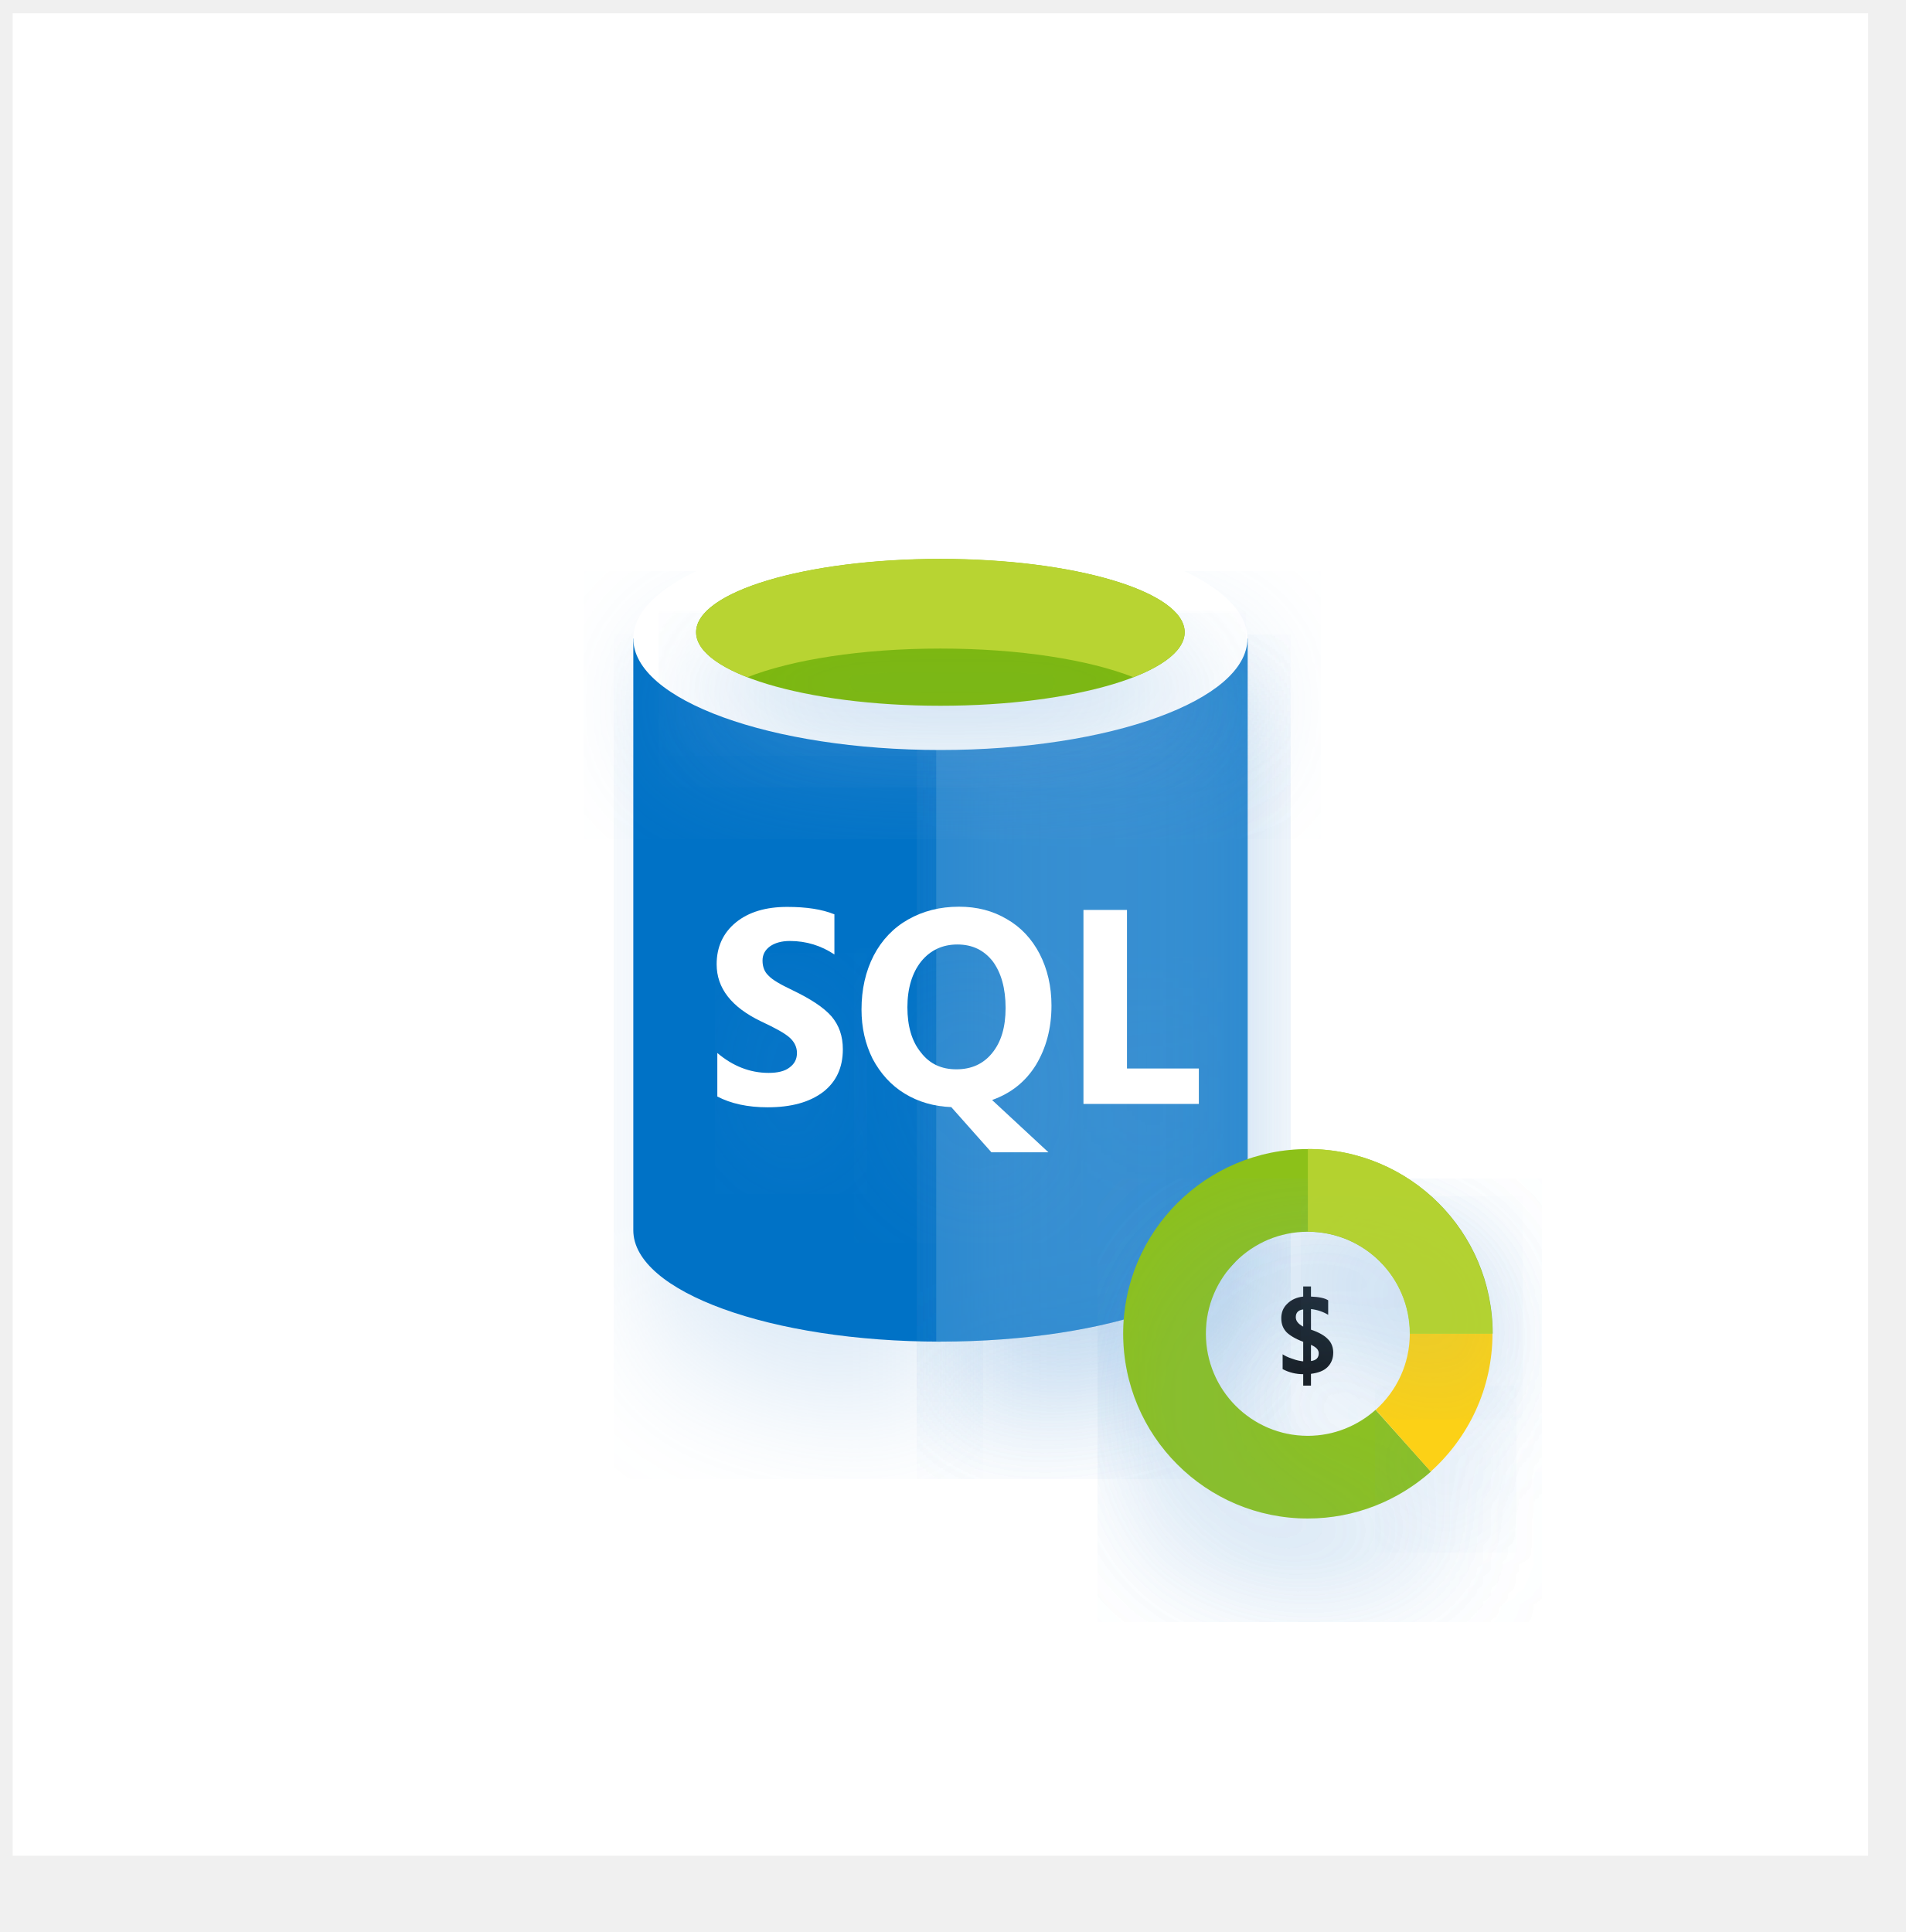
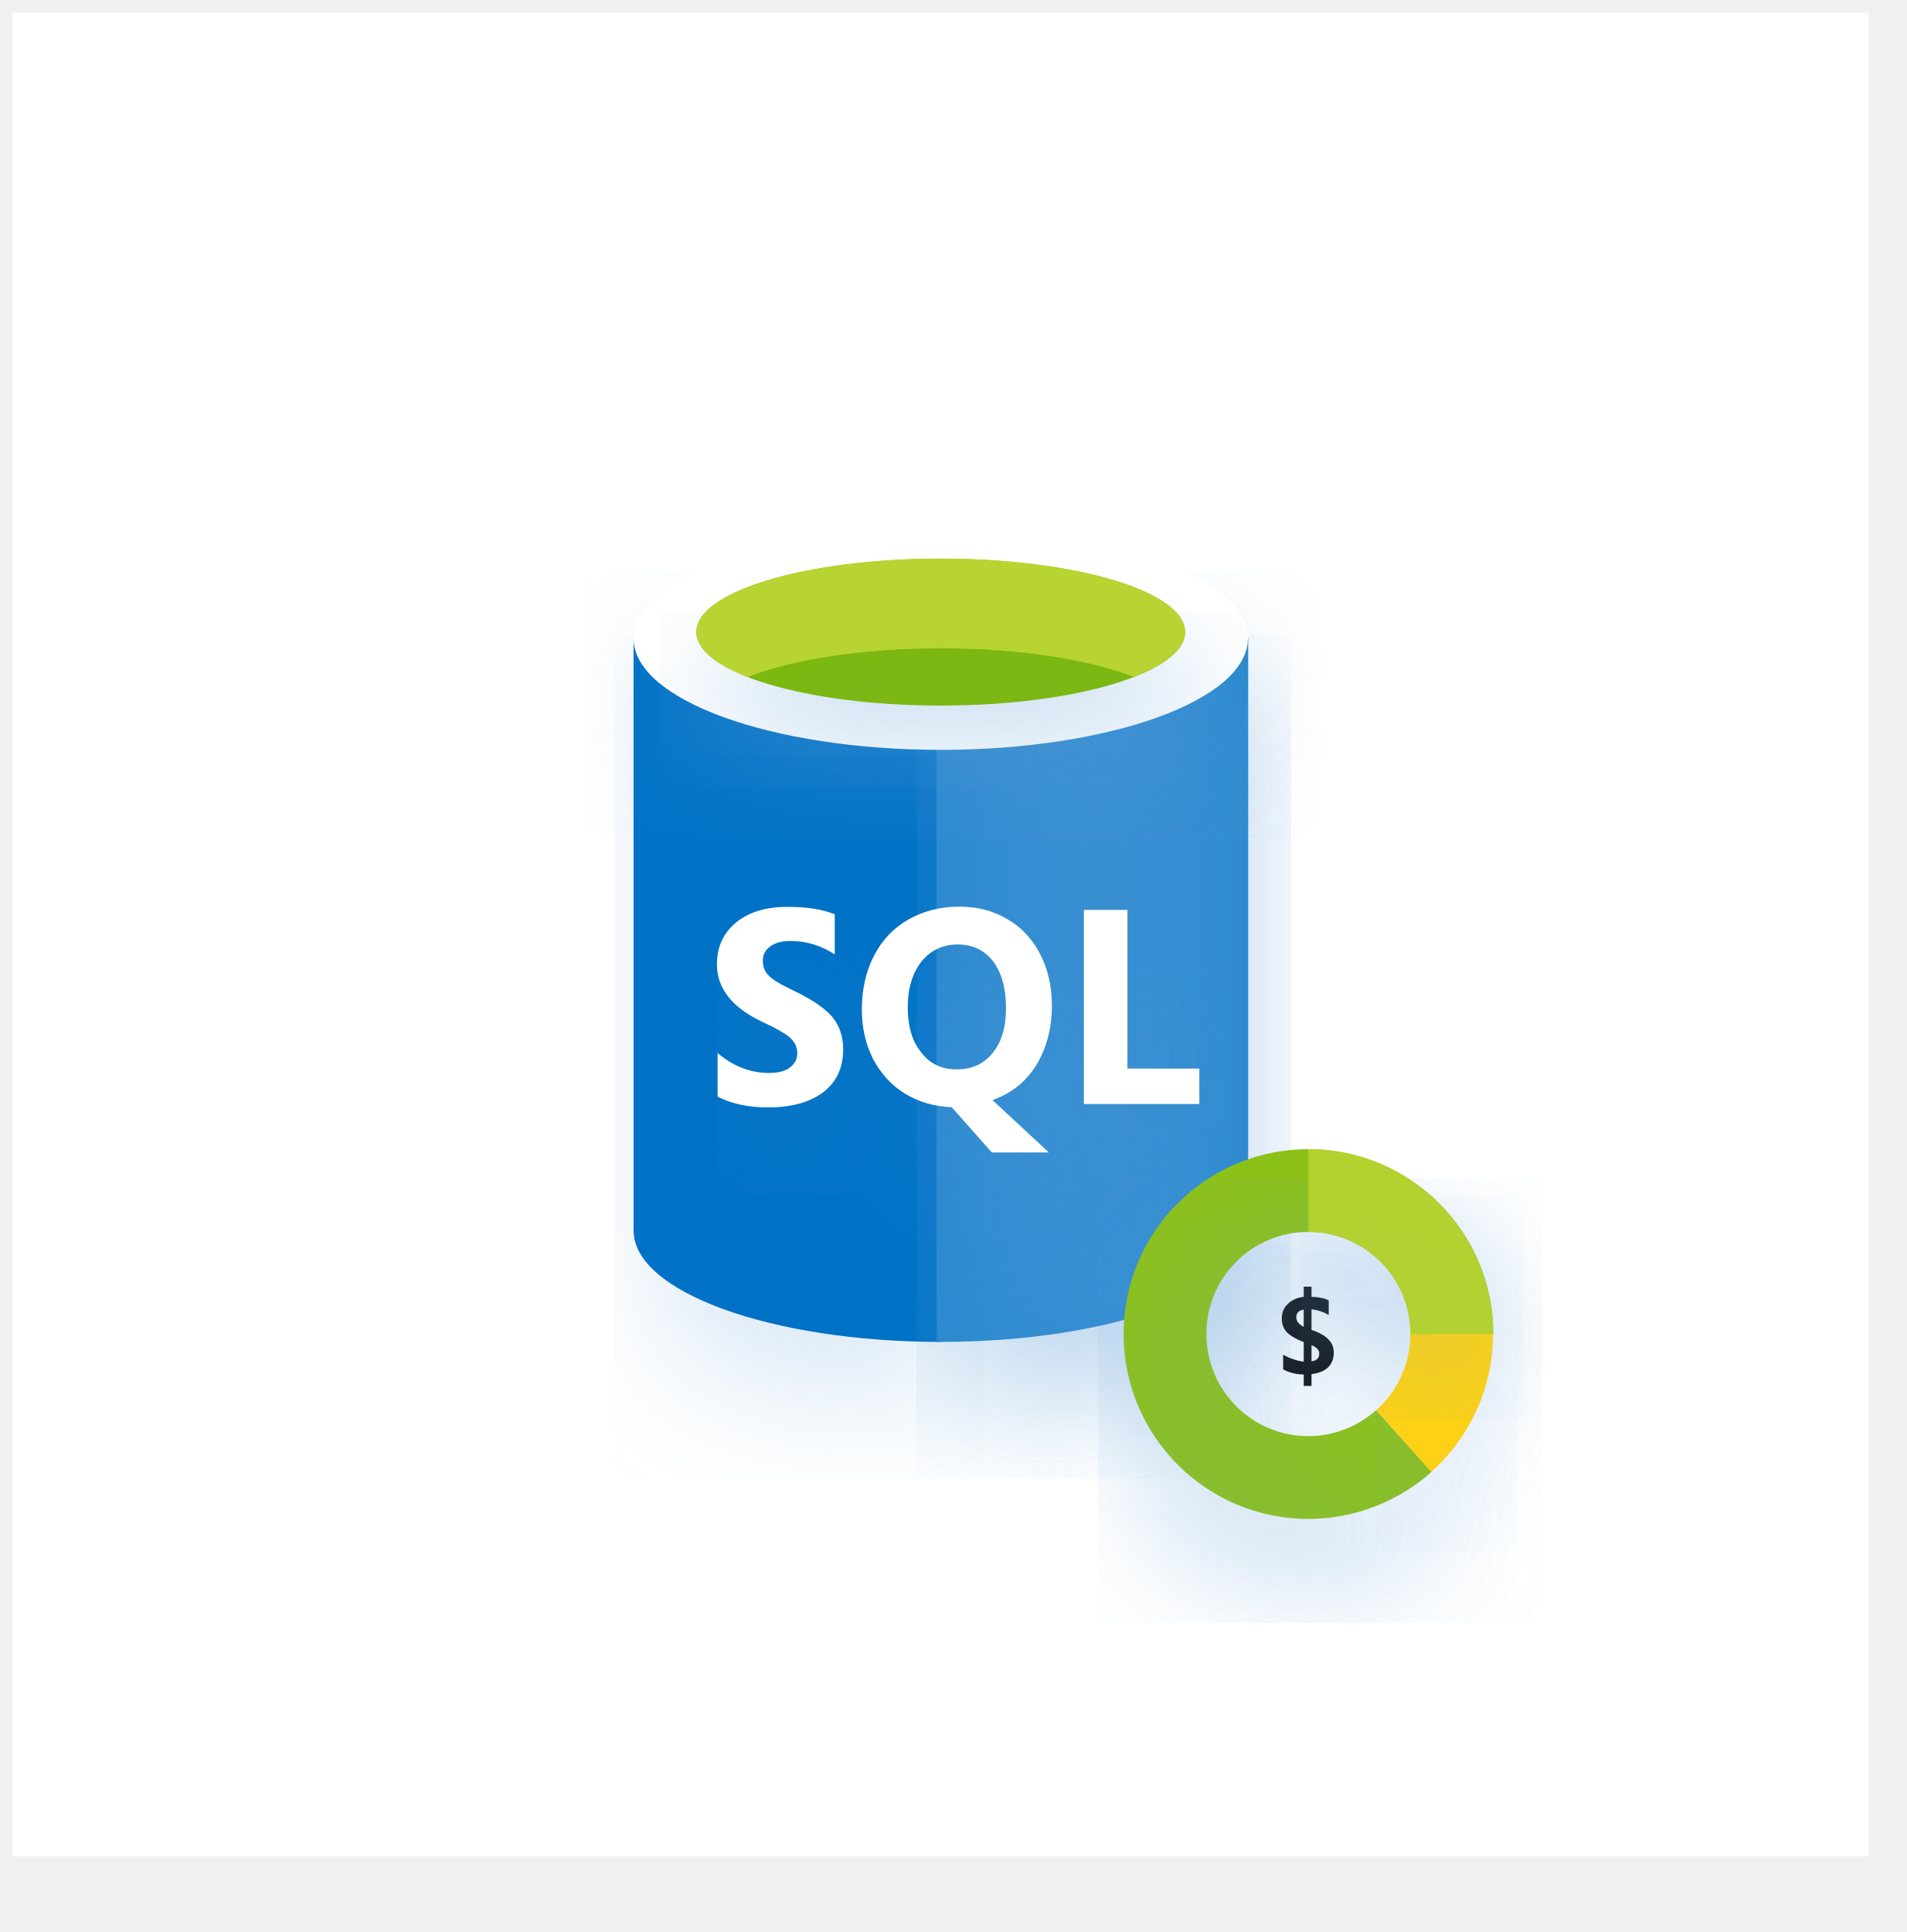
- <svg xmlns="http://www.w3.org/2000/svg" xmlns:ns1="http://schemas.microsoft.com/visio/2003/SVGExtensions/" width="0.784in" height="0.795in" viewBox="0 0 56.474 57.227" xml:space="preserve" color-interpolation-filters="sRGB" class="st13">
-   <ns1:documentProperties ns1:langID="1033" ns1:viewMarkup="false" />
-   <style type="text/css">
- 	
- 		.st1 {fill:#ffffff;stroke:none;stroke-linecap:round;stroke-linejoin:round;stroke-width:0.75}
- 		.st2 {visibility:visible}
- 		.st3 {fill:#5b9bd5;fill-opacity:0.22;filter:url(#filter_2);stroke:none}
- 		.st4 {fill:#0072c6;stroke:none;stroke-width:12.24}
- 		.st5 {fill:#ffffff;fill-opacity:0.15;stroke:none;stroke-width:12.24}
- 		.st6 {fill:#ffffff;stroke:none;stroke-width:12.24}
- 		.st7 {fill:#7fba00;stroke:none;stroke-width:12.24}
- 		.st8 {fill:#b8d432;stroke:none;stroke-width:12.24}
- 		.st9 {fill:#0f0f0f;stroke:none;stroke-width:12.24}
- 		.st10 {fill:#ffffff;fill-opacity:0.098;stroke:none;stroke-width:12.24}
- 		.st11 {fill:#fcd116;stroke:none;stroke-width:12.24}
- 		.st12 {fill:#b8d432;fill-opacity:0.9;stroke:none;stroke-width:12.24}
- 		.st13 {fill:none;fill-rule:evenodd;font-size:12px;overflow:visible;stroke-linecap:square;stroke-miterlimit:3}
- 	
- 	</style>
+ <svg xmlns="http://www.w3.org/2000/svg" width="75.299" height="76.303" class="st13" color-interpolation-filters="sRGB" viewBox="0 0 56.474 57.227" xml:space="preserve">
+   <style type="text/css">.st1{fill:#fff;stroke:none;stroke-linecap:round;stroke-linejoin:round;stroke-width:.75}.st2{visibility:visible}.st3,.st4{stroke:none}.st3{fill:#5b9bd5;fill-opacity:.22;filter:url(#filter_2)}.st4,.st5{stroke-width:12.24}.st4{fill:#0072c6}.st5{fill-opacity:.15;stroke:none}.st5,.st6{fill:#fff}.st6,.st7,.st8{stroke:none;stroke-width:12.24}.st7{fill:#7fba00}.st8{fill:#b8d432}.st9{fill:#0f0f0f}.st10,.st11,.st12,.st9{stroke:none;stroke-width:12.24}.st10{fill:#fff;fill-opacity:.098}.st11{fill:#fcd116}.st12{fill:#b8d432;fill-opacity:.9}.st13{fill:none;fill-rule:evenodd;font-size:12px;overflow:visible;stroke-linecap:square;stroke-miterlimit:3}</style>
  <defs id="Filters">
    <filter id="filter_2">
      <feGaussianBlur stdDeviation="2" />
    </filter>
  </defs>
-   <g ns1:mID="0" ns1:index="1" ns1:groupContext="foregroundPage">
-     <ns1:pageProperties ns1:drawingScale="0.0393701" ns1:pageScale="0.0393701" ns1:drawingUnits="24" ns1:shadowOffsetX="9" ns1:shadowOffsetY="-9" />
-     <g id="group572-1" transform="translate(0.375,-2.24192)" ns1:mID="572" ns1:groupContext="group">
-       <g id="shape571-2" ns1:mID="571" ns1:groupContext="shape">
-         <rect x="0" y="2.617" width="54.992" height="54.61" class="st1" />
+   <g>
+     <g id="group572-1" transform="translate(0.375,-2.24192)">
+       <g id="shape571-2">
+         <rect width="54.992" height="54.61" x="0" y="2.617" class="st1" />
      </g>
-       <g id="group555-4" transform="translate(18.3942,-15.2405)" ns1:mID="555" ns1:groupContext="group">
-         <g id="shape556-5" ns1:mID="556" ns1:groupContext="shape">
-           <g id="shadow556-6" ns1:groupContext="shadow" ns1:shadowOffsetX="0.3456" ns1:shadowOffsetY="-1.9728" ns1:shadowType="1" transform="matrix(1,0,0,1,0.3456,1.9728)" class="st2">
-             <path d="M0 36.39 L0 53.93 C0 55.75 4.08 57.23 9.1 57.23 L9.1 36.39 C9.1 36.39 0 36.39 0 36.39 Z" class="st3" />
+       <g id="group555-4" transform="translate(18.3942,-15.2405)">
+         <g id="shape556-5">
+           <g id="shadow556-6" class="st2">
+             <path d="M0 36.39 L0 53.93 C0 55.75 4.08 57.23 9.1 57.23 L9.1 36.39 C9.1 36.39 0 36.39 0 36.39 Z" class="st3" transform="matrix(1,0,0,1,0.3456,1.9728)" />
          </g>
          <path d="M0 36.39 L0 53.93 C0 55.75 4.08 57.23 9.1 57.23 L9.1 36.39 C9.1 36.39 0 36.39 0 36.39 Z" class="st4" />
        </g>
-         <g id="shape557-10" ns1:mID="557" ns1:groupContext="shape" transform="translate(8.97708,-0.000485615)">
-           <g id="shadow557-11" ns1:groupContext="shadow" ns1:shadowOffsetX="0.3456" ns1:shadowOffsetY="-1.9728" ns1:shadowType="1" transform="matrix(1,0,0,1,0.3456,1.9728)" class="st2">
-             <path d="M0 57.23 L0.12 57.23 C5.15 57.23 9.23 55.75 9.23 53.93 L9.23 36.39 L0 36.39 L0 57.23 Z" class="st3" />
+         <g id="shape557-10" transform="translate(8.97708,-0.000485615)">
+           <g id="shadow557-11" class="st2">
+             <path d="M0 57.23 L0.12 57.23 C5.15 57.23 9.23 55.75 9.23 53.93 L9.23 36.39 L0 36.39 L0 57.23 Z" class="st3" transform="matrix(1,0,0,1,0.3456,1.9728)" />
          </g>
          <path d="M0 57.23 L0.12 57.23 C5.15 57.23 9.23 55.75 9.23 53.93 L9.23 36.39 L0 36.39 L0 57.23 Z" class="st4" />
        </g>
-         <g id="shape558-15" ns1:mID="558" ns1:groupContext="shape" transform="translate(8.97708,-0.000485615)">
-           <g id="shadow558-16" ns1:groupContext="shadow" ns1:shadowOffsetX="0.3456" ns1:shadowOffsetY="-1.9728" ns1:shadowType="1" transform="matrix(1,0,0,1,0.3456,1.9728)" class="st2">
-             <path d="M0 57.23 L0.12 57.23 C5.15 57.23 9.23 55.75 9.23 53.93 L9.23 36.39 L0 36.39 L0 57.23 Z" class="st3" />
+         <g id="shape558-15" transform="translate(8.97708,-0.000485615)">
+           <g id="shadow558-16" class="st2">
+             <path d="M0 57.23 L0.12 57.23 C5.15 57.23 9.23 55.75 9.23 53.93 L9.23 36.39 L0 36.39 L0 57.23 Z" class="st3" transform="matrix(1,0,0,1,0.3456,1.9728)" />
          </g>
          <path d="M0 57.23 L0.12 57.23 C5.15 57.23 9.23 55.75 9.23 53.93 L9.23 36.39 L0 36.39 L0 57.23 Z" class="st5" />
        </g>
-         <g id="shape559-20" ns1:mID="559" ns1:groupContext="shape" transform="translate(0,-17.5365)">
-           <g id="shadow559-21" ns1:groupContext="shadow" ns1:shadowOffsetX="0.3456" ns1:shadowOffsetY="-1.9728" ns1:shadowType="1" transform="matrix(1,0,0,1,0.3456,1.9728)" class="st2">
-             <path d="M18.2 53.93 C18.2 55.75 14.13 57.23 9.1 57.23 C4.08 57.23 0 55.75 0 53.93 C0 52.11 4.08 50.63 9.1           50.63 C14.13 50.63 18.2 52.11 18.2 53.93 Z" class="st3" />
+         <g id="shape559-20" transform="translate(0,-17.5365)">
+           <g id="shadow559-21" class="st2">
+             <path d="M18.2 53.93 C18.2 55.75 14.13 57.23 9.1 57.23 C4.08 57.23 0 55.75 0 53.93 C0 52.11 4.08 50.63 9.1 50.63 C14.13 50.63 18.2 52.11 18.2 53.93 Z" class="st3" transform="matrix(1,0,0,1,0.3456,1.9728)" />
          </g>
-           <path d="M18.2 53.93 C18.2 55.75 14.13 57.23 9.1 57.23 C4.08 57.23 0 55.75 0 53.93 C0 52.11 4.08 50.63 9.1 50.63          C14.13 50.63 18.2 52.11 18.2 53.93 Z" class="st6" />
+           <path d="M18.2 53.93 C18.2 55.75 14.13 57.23 9.1 57.23 C4.08 57.23 0 55.75 0 53.93 C0 52.11 4.08 50.63 9.1 50.63 C14.13 50.63 18.2 52.11 18.2 53.93 Z" class="st6" />
        </g>
-         <g id="shape560-25" ns1:mID="560" ns1:groupContext="shape" transform="translate(1.86039,-18.8477)">
-           <g id="shadow560-26" ns1:groupContext="shadow" ns1:shadowOffsetX="0.3456" ns1:shadowOffsetY="-1.9728" ns1:shadowType="1" transform="matrix(1,0,0,1,0.3456,1.9728)" class="st2">
-             <path d="M14.48 55.05 C14.48 56.25 11.24 57.23 7.24 57.23 C3.24 57.23 0 56.25 0 55.05 C0 53.85 3.24 52.88           7.24 52.88 C11.24 52.88 14.48 53.85 14.48 55.05 Z" class="st3" />
+         <g id="shape560-25" transform="translate(1.86039,-18.8477)">
+           <g id="shadow560-26" class="st2">
+             <path d="M14.48 55.05 C14.48 56.25 11.24 57.23 7.24 57.23 C3.24 57.23 0 56.25 0 55.05 C0 53.85 3.24 52.88 7.24 52.88 C11.24 52.88 14.48 53.85 14.48 55.05 Z" class="st3" transform="matrix(1,0,0,1,0.3456,1.9728)" />
          </g>
-           <path d="M14.48 55.05 C14.48 56.25 11.24 57.23 7.24 57.23 C3.24 57.23 0 56.25 0 55.05 C0 53.85 3.24 52.88 7.24          52.88 C11.24 52.88 14.48 53.85 14.48 55.05 Z" class="st7" />
+           <path d="M14.48 55.05 C14.48 56.25 11.24 57.23 7.24 57.23 C3.24 57.23 0 56.25 0 55.05 C0 53.85 3.24 52.88 7.24 52.88 C11.24 52.88 14.48 53.85 14.48 55.05 Z" class="st7" />
        </g>
-         <g id="shape561-30" ns1:mID="561" ns1:groupContext="shape" transform="translate(1.86088,-19.6936)">
-           <g id="shadow561-31" ns1:groupContext="shadow" ns1:shadowOffsetX="0.3456" ns1:shadowOffsetY="-1.9728" ns1:shadowType="1" transform="matrix(1,0,0,1,0.3456,1.9728)" class="st2">
-             <path d="M12.96 57.23 C13.91 56.86 14.48 56.4 14.48 55.9 C14.48 54.7 11.24 53.72 7.24 53.72 C3.24 53.72 0           54.7 0 55.9 C0 56.4 0.57 56.86 1.52 57.23 C2.84 56.71 4.91 56.38 7.24 56.38 C9.57 56.38 11.64           56.71 12.96 57.23 Z" class="st3" />
+         <g id="shape561-30" transform="translate(1.86088,-19.6936)">
+           <g id="shadow561-31" class="st2">
+             <path d="M12.96 57.23 C13.91 56.86 14.48 56.4 14.48 55.9 C14.48 54.7 11.24 53.72 7.24 53.72 C3.24 53.72 0 54.7 0 55.9 C0 56.4 0.57 56.86 1.52 57.23 C2.84 56.71 4.91 56.38 7.24 56.38 C9.57 56.38 11.64 56.71 12.96 57.23 Z" class="st3" transform="matrix(1,0,0,1,0.3456,1.9728)" />
          </g>
-           <path d="M12.96 57.23 C13.91 56.86 14.48 56.4 14.48 55.9 C14.48 54.7 11.24 53.72 7.24 53.72 C3.24 53.72 0 54.7          0 55.9 C0 56.4 0.57 56.86 1.52 57.23 C2.84 56.71 4.91 56.38 7.24 56.38 C9.57 56.38 11.64 56.71 12.96          57.23 Z" class="st8" />
+           <path d="M12.96 57.23 C13.91 56.86 14.48 56.4 14.48 55.9 C14.48 54.7 11.24 53.72 7.24 53.72 C3.24 53.72 0 54.7 0 55.9 C0 56.4 0.57 56.86 1.52 57.23 C2.84 56.71 4.91 56.38 7.24 56.38 C9.57 56.38 11.64 56.71 12.96 57.23 Z" class="st8" />
        </g>
-         <g id="shape562-35" ns1:mID="562" ns1:groupContext="shape" transform="translate(2.46984,-6.94575)">
-           <g id="shadow562-36" ns1:groupContext="shadow" ns1:shadowOffsetX="0.3456" ns1:shadowOffsetY="-1.9728" ns1:shadowType="1" transform="matrix(1,0,0,1,0.3456,1.9728)" class="st2">
-             <path d="M3.74 55.51 C3.74 56.06 3.54 56.48 3.15 56.78 C2.75 57.08 2.21 57.23 1.51 57.23 C0.92 57.23 0.42           57.12 0.02 56.91 L0.02 55.62 C0.48 56.01 0.99 56.21 1.54 56.21 C1.81 56.21 2.02 56.16 2.16 56.05           C2.31 55.94 2.38 55.8 2.38 55.62 C2.38 55.45 2.31 55.3 2.17 55.17 C2.03 55.04 1.74 54.88 1.31           54.68 C0.44 54.26 0 53.7 0 52.99 C0 52.48 0.19 52.06 0.57 51.75 C0.95 51.44 1.46 51.29 2.09           51.29 C2.66 51.29 3.12 51.36 3.49 51.51 L3.49 52.7 C3.1 52.44 2.66 52.3 2.17 52.3 C1.92 52.3           1.72 52.36 1.58 52.46 C1.43 52.57 1.36 52.71 1.36 52.88 C1.36 53.07 1.42 53.22 1.54 53.33 C1.65           53.45 1.89 53.59 2.25 53.76 C2.79 54.02 3.17 54.27 3.4 54.53 C3.63 54.8 3.74 55.12 3.74 55.51           Z" class="st3" />
+         <g id="shape562-35" transform="translate(2.46984,-6.94575)">
+           <g id="shadow562-36" class="st2">
+             <path d="M3.74 55.51 C3.74 56.06 3.54 56.48 3.15 56.78 C2.75 57.08 2.21 57.23 1.51 57.23 C0.92 57.23 0.42 57.12 0.02 56.91 L0.02 55.62 C0.48 56.01 0.99 56.21 1.54 56.21 C1.81 56.21 2.02 56.16 2.16 56.05 C2.31 55.94 2.38 55.8 2.38 55.62 C2.38 55.45 2.31 55.3 2.17 55.17 C2.03 55.04 1.74 54.88 1.31 54.68 C0.44 54.26 0 53.7 0 52.99 C0 52.48 0.19 52.06 0.57 51.75 C0.95 51.44 1.46 51.29 2.09 51.29 C2.66 51.29 3.12 51.36 3.49 51.51 L3.49 52.7 C3.1 52.44 2.66 52.3 2.17 52.3 C1.92 52.3 1.72 52.36 1.58 52.46 C1.43 52.57 1.36 52.71 1.36 52.88 C1.36 53.07 1.42 53.22 1.54 53.33 C1.65 53.45 1.89 53.59 2.25 53.76 C2.79 54.02 3.17 54.27 3.4 54.53 C3.63 54.8 3.74 55.12 3.74 55.51 Z" class="st3" transform="matrix(1,0,0,1,0.3456,1.9728)" />
          </g>
-           <path d="M3.74 55.51 C3.74 56.06 3.54 56.48 3.15 56.78 C2.75 57.08 2.21 57.23 1.51 57.23 C0.92 57.23 0.42 57.12          0.02 56.91 L0.02 55.62 C0.48 56.01 0.99 56.21 1.54 56.21 C1.81 56.21 2.02 56.16 2.16 56.05 C2.31          55.94 2.38 55.8 2.38 55.62 C2.38 55.45 2.31 55.3 2.17 55.17 C2.03 55.04 1.74 54.88 1.31 54.68 C0.44          54.26 0 53.7 0 52.99 C0 52.48 0.19 52.06 0.57 51.75 C0.95 51.44 1.46 51.29 2.09 51.29 C2.66 51.29          3.12 51.36 3.49 51.51 L3.49 52.7 C3.1 52.44 2.66 52.3 2.17 52.3 C1.92 52.3 1.72 52.36 1.58 52.46          C1.43 52.57 1.36 52.71 1.36 52.88 C1.36 53.07 1.42 53.22 1.54 53.33 C1.65 53.45 1.89 53.59 2.25          53.76 C2.79 54.02 3.17 54.27 3.4 54.53 C3.63 54.8 3.74 55.12 3.74 55.51 Z" class="st6" />
+           <path d="M3.74 55.51 C3.74 56.06 3.54 56.48 3.15 56.78 C2.75 57.08 2.21 57.23 1.51 57.23 C0.92 57.23 0.42 57.12 0.02 56.91 L0.02 55.62 C0.48 56.01 0.99 56.21 1.54 56.21 C1.81 56.21 2.02 56.16 2.16 56.05 C2.31 55.94 2.38 55.8 2.38 55.62 C2.38 55.45 2.31 55.3 2.17 55.17 C2.03 55.04 1.74 54.88 1.31 54.68 C0.44 54.26 0 53.7 0 52.99 C0 52.48 0.19 52.06 0.57 51.75 C0.95 51.44 1.46 51.29 2.09 51.29 C2.66 51.29 3.12 51.36 3.49 51.51 L3.49 52.7 C3.1 52.44 2.66 52.3 2.17 52.3 C1.92 52.3 1.72 52.36 1.58 52.46 C1.43 52.57 1.36 52.71 1.36 52.88 C1.36 53.07 1.42 53.22 1.54 53.33 C1.65 53.45 1.89 53.59 2.25 53.76 C2.79 54.02 3.17 54.27 3.4 54.53 C3.63 54.8 3.74 55.12 3.74 55.51 Z" class="st6" />
        </g>
-         <g id="shape563-40" ns1:mID="563" ns1:groupContext="shape" transform="translate(6.76316,-5.61177)">
-           <g id="shadow563-41" ns1:groupContext="shadow" ns1:shadowOffsetX="0.3456" ns1:shadowOffsetY="-1.9728" ns1:shadowType="1" transform="matrix(1,0,0,1,0.3456,1.9728)" class="st2">
-             <path d="M5.63 52.88 C5.63 53.56 5.47 54.14 5.17 54.64 C4.86 55.14 4.43 55.48 3.87 55.68 L5.54 57.23 L3.85           57.23 L2.66 55.89 C2.15 55.87 1.69 55.74 1.28 55.49 C0.87 55.24 0.56 54.89 0.33 54.46 C0.11           54.02 0 53.53 0 53 C0 52.4 0.12 51.87 0.36 51.4 C0.6 50.94 0.94 50.58 1.38 50.33 C1.82 50.08           2.32 49.95 2.89 49.95 C3.42 49.95 3.89 50.07 4.31 50.32 C4.73 50.56 5.05 50.91 5.28 51.35 C5.51           51.8 5.63 52.31 5.63 52.88 ZM4.27 52.95 C4.27 52.37 4.14 51.91 3.89 51.57 C3.63 51.24 3.29 51.07           2.84 51.07 C2.4 51.07 2.04 51.24 1.77 51.57 C1.5 51.91 1.36 52.37 1.36 52.93 C1.36 53.49 1.49           53.94 1.76 54.27 C2.02 54.61 2.37 54.77 2.81 54.77 C3.26 54.77 3.61 54.61 3.87 54.29 C4.14 53.96           4.27 53.52 4.27 52.95 Z" class="st3" />
+         <g id="shape563-40" transform="translate(6.76316,-5.61177)">
+           <g id="shadow563-41" class="st2">
+             <path d="M5.63 52.88 C5.63 53.56 5.47 54.14 5.17 54.64 C4.86 55.14 4.43 55.48 3.87 55.68 L5.54 57.23 L3.85 57.23 L2.66 55.89 C2.15 55.87 1.69 55.74 1.28 55.49 C0.87 55.24 0.56 54.89 0.33 54.46 C0.11 54.02 0 53.53 0 53 C0 52.4 0.12 51.87 0.36 51.4 C0.6 50.94 0.94 50.58 1.38 50.33 C1.82 50.08 2.32 49.95 2.89 49.95 C3.42 49.95 3.89 50.07 4.31 50.32 C4.73 50.56 5.05 50.91 5.28 51.35 C5.51 51.8 5.63 52.31 5.63 52.88 ZM4.27 52.95 C4.27 52.37 4.14 51.91 3.89 51.57 C3.63 51.24 3.29 51.07 2.84 51.07 C2.4 51.07 2.04 51.24 1.77 51.57 C1.5 51.91 1.36 52.37 1.36 52.93 C1.36 53.49 1.49 53.94 1.76 54.27 C2.02 54.61 2.37 54.77 2.81 54.77 C3.26 54.77 3.61 54.61 3.87 54.29 C4.14 53.96 4.27 53.52 4.27 52.95 Z" class="st3" transform="matrix(1,0,0,1,0.3456,1.9728)" />
          </g>
-           <path d="M5.63 52.88 C5.63 53.56 5.47 54.14 5.17 54.64 C4.86 55.14 4.43 55.48 3.87 55.68 L5.54 57.23 L3.85 57.23          L2.66 55.89 C2.15 55.87 1.69 55.74 1.28 55.49 C0.87 55.24 0.56 54.89 0.33 54.46 C0.11 54.02 0 53.53          0 53 C0 52.4 0.12 51.87 0.36 51.4 C0.6 50.94 0.94 50.58 1.38 50.33 C1.82 50.08 2.32 49.95 2.89 49.95          C3.42 49.95 3.89 50.07 4.31 50.32 C4.73 50.56 5.05 50.91 5.28 51.35 C5.51 51.8 5.63 52.31 5.63 52.88          ZM4.27 52.95 C4.27 52.37 4.14 51.91 3.89 51.57 C3.63 51.24 3.29 51.07 2.84 51.07 C2.4 51.07 2.04          51.24 1.77 51.57 C1.5 51.91 1.36 52.37 1.36 52.93 C1.36 53.49 1.49 53.94 1.76 54.27 C2.02 54.61          2.37 54.77 2.81 54.77 C3.26 54.77 3.61 54.61 3.87 54.29 C4.14 53.96 4.27 53.52 4.27 52.95 Z" class="st6" />
+           <path d="M5.63 52.88 C5.63 53.56 5.47 54.14 5.17 54.64 C4.86 55.14 4.43 55.48 3.87 55.68 L5.54 57.23 L3.85 57.23 L2.66 55.89 C2.15 55.87 1.69 55.74 1.28 55.49 C0.87 55.24 0.56 54.89 0.33 54.46 C0.11 54.02 0 53.53 0 53 C0 52.4 0.12 51.87 0.36 51.4 C0.6 50.94 0.94 50.58 1.38 50.33 C1.82 50.08 2.32 49.95 2.89 49.95 C3.42 49.95 3.89 50.07 4.31 50.32 C4.73 50.56 5.05 50.91 5.28 51.35 C5.51 51.8 5.63 52.31 5.63 52.88 ZM4.27 52.95 C4.27 52.37 4.14 51.91 3.89 51.57 C3.63 51.24 3.29 51.07 2.84 51.07 C2.4 51.07 2.04 51.24 1.77 51.57 C1.5 51.91 1.36 52.37 1.36 52.93 C1.36 53.49 1.49 53.94 1.76 54.27 C2.02 54.61 2.37 54.77 2.81 54.77 C3.26 54.77 3.61 54.61 3.87 54.29 C4.14 53.96 4.27 53.52 4.27 52.95 Z" class="st6" />
        </g>
-         <g id="shape564-45" ns1:mID="564" ns1:groupContext="shape" transform="translate(13.3408,-7.04579)">
-           <g id="shadow564-46" ns1:groupContext="shadow" ns1:shadowOffsetX="0.3456" ns1:shadowOffsetY="-1.9728" ns1:shadowType="1" transform="matrix(1,0,0,1,0.3456,1.9728)" class="st2">
-             <path d="M3.42 57.23 L0 57.23 L0 51.48 L1.29 51.48 L1.29 56.18 L3.42 56.18 L3.42 57.23 Z" class="st3" />
+         <g id="shape564-45" transform="translate(13.3408,-7.04579)">
+           <g id="shadow564-46" class="st2">
+             <path d="M3.42 57.23 L0 57.23 L0 51.48 L1.29 51.48 L1.29 56.18 L3.42 56.18 L3.42 57.23 Z" class="st3" transform="matrix(1,0,0,1,0.3456,1.9728)" />
          </g>
          <path d="M3.42 57.23 L0 57.23 L0 51.48 L1.29 51.48 L1.29 56.18 L3.42 56.18 L3.42 57.23 Z" class="st6" />
        </g>
      </g>
-       <g id="group565-50" transform="translate(32.9129,-9.99808)" ns1:mID="565" ns1:groupContext="group">
-         <g id="shape566-51" ns1:mID="566" ns1:groupContext="shape" transform="translate(4.68499,-3.93758)">
-           <g id="shadow566-52" ns1:groupContext="shadow" ns1:shadowOffsetX="0.3456" ns1:shadowOffsetY="-1.9728" ns1:shadowType="1" transform="matrix(1,0,0,1,0.3456,1.9728)" class="st2">
-             <path d="M1.54 56.25 C1.54 56.43 1.48 56.57 1.37 56.68 C1.26 56.79 1.1 56.85 0.88 56.88 L0.88 57.23 L0.65           57.23 L0.65 56.89 C0.43 56.89 0.23 56.84 0.04 56.74 L0.04 56.3 C0.1 56.34 0.19 56.39 0.32 56.43           C0.45 56.48 0.56 56.5 0.65 56.51 L0.65 55.93 C0.41 55.84 0.25 55.74 0.15 55.64 C0.05 55.53 0           55.4 0 55.23 C0 55.06 0.06 54.91 0.18 54.8 C0.3 54.68 0.46 54.61 0.65 54.59 L0.65 54.29 L0.88           54.29 L0.88 54.59 C1.11 54.6 1.28 54.63 1.39 54.7 L1.39 55.13 C1.24 55.04 1.07 54.98 0.88 54.96           L0.88 55.57 C1.12 55.65 1.29 55.75 1.39 55.86 C1.49 55.96 1.54 56.1 1.54 56.25 ZM0.65 55.48           L0.65 54.97 C0.5 54.99 0.43 55.07 0.43 55.2 C0.43 55.31 0.5 55.4 0.65 55.48 ZM1.11 56.27 C1.11           56.17 1.04 56.09 0.88 56.02 L0.88 56.5 C1.04 56.48 1.11 56.4 1.11 56.27 Z" class="st3" />
+       <g id="group565-50" transform="translate(32.9129,-9.99808)">
+         <g id="shape566-51" transform="translate(4.68499,-3.93758)">
+           <g id="shadow566-52" class="st2">
+             <path d="M1.54 56.25 C1.54 56.43 1.48 56.57 1.37 56.68 C1.26 56.79 1.1 56.85 0.88 56.88 L0.88 57.23 L0.65 57.23 L0.65 56.89 C0.43 56.89 0.23 56.84 0.04 56.74 L0.04 56.3 C0.1 56.34 0.19 56.39 0.32 56.43 C0.45 56.48 0.56 56.5 0.65 56.51 L0.65 55.93 C0.41 55.84 0.25 55.74 0.15 55.64 C0.05 55.53 0 55.4 0 55.23 C0 55.06 0.06 54.91 0.18 54.8 C0.3 54.68 0.46 54.61 0.65 54.59 L0.65 54.29 L0.88 54.29 L0.88 54.59 C1.11 54.6 1.28 54.63 1.39 54.7 L1.39 55.13 C1.24 55.04 1.07 54.98 0.88 54.96 L0.88 55.57 C1.12 55.65 1.29 55.75 1.39 55.86 C1.49 55.96 1.54 56.1 1.54 56.25 ZM0.65 55.48 L0.65 54.97 C0.5 54.99 0.43 55.07 0.43 55.2 C0.43 55.31 0.5 55.4 0.65 55.48 ZM1.11 56.27 C1.11 56.17 1.04 56.09 0.88 56.02 L0.88 56.5 C1.04 56.48 1.11 56.4 1.11 56.27 Z" class="st3" transform="matrix(1,0,0,1,0.3456,1.9728)" />
          </g>
-           <path d="M1.54 56.25 C1.54 56.43 1.48 56.57 1.37 56.68 C1.26 56.79 1.1 56.85 0.88 56.88 L0.88 57.23 L0.65 57.23          L0.65 56.89 C0.43 56.89 0.23 56.84 0.04 56.74 L0.04 56.3 C0.1 56.34 0.19 56.39 0.32 56.43 C0.45          56.48 0.56 56.5 0.65 56.51 L0.65 55.93 C0.41 55.84 0.25 55.74 0.15 55.64 C0.05 55.53 0 55.4 0 55.23          C0 55.06 0.06 54.91 0.18 54.8 C0.3 54.68 0.46 54.61 0.65 54.59 L0.65 54.29 L0.88 54.29 L0.88 54.59          C1.11 54.6 1.28 54.63 1.39 54.7 L1.39 55.13 C1.24 55.04 1.07 54.98 0.88 54.96 L0.88 55.57 C1.12          55.65 1.29 55.75 1.39 55.86 C1.49 55.96 1.54 56.1 1.54 56.25 ZM0.65 55.48 L0.65 54.97 C0.5 54.99          0.43 55.07 0.43 55.2 C0.43 55.31 0.5 55.4 0.65 55.48 ZM1.11 56.27 C1.11 56.17 1.04 56.09 0.88 56.02          L0.88 56.5 C1.04 56.48 1.11 56.4 1.11 56.27 Z" class="st9" />
+           <path d="M1.54 56.25 C1.54 56.43 1.48 56.57 1.37 56.68 C1.26 56.79 1.1 56.85 0.88 56.88 L0.88 57.23 L0.65 57.23 L0.65 56.89 C0.43 56.89 0.23 56.84 0.04 56.74 L0.04 56.3 C0.1 56.34 0.19 56.39 0.32 56.43 C0.45 56.48 0.56 56.5 0.65 56.51 L0.65 55.93 C0.41 55.84 0.25 55.74 0.15 55.64 C0.05 55.53 0 55.4 0 55.23 C0 55.06 0.06 54.91 0.18 54.8 C0.3 54.68 0.46 54.61 0.65 54.59 L0.65 54.29 L0.88 54.29 L0.88 54.59 C1.11 54.6 1.28 54.63 1.39 54.7 L1.39 55.13 C1.24 55.04 1.07 54.98 0.88 54.96 L0.88 55.57 C1.12 55.65 1.29 55.75 1.39 55.86 C1.49 55.96 1.54 56.1 1.54 56.25 ZM0.65 55.48 L0.65 54.97 C0.5 54.99 0.43 55.07 0.43 55.2 C0.43 55.31 0.5 55.4 0.65 55.48 ZM1.11 56.27 C1.11 56.17 1.04 56.09 0.88 56.02 L0.88 56.5 C1.04 56.48 1.11 56.4 1.11 56.27 Z" class="st9" />
        </g>
-         <g id="shape567-56" ns1:mID="567" ns1:groupContext="shape">
-           <g id="shadow567-57" ns1:groupContext="shadow" ns1:shadowOffsetX="0.3456" ns1:shadowOffsetY="-1.9728" ns1:shadowType="1" transform="matrix(1,0,0,1,0.3456,1.9728)" class="st2">
-             <path d="M5.47 54.78 C3.8 54.78 2.45 53.42 2.45 51.75 C2.45 50.08 3.8 48.73 5.47 48.73 C7.14 48.73 8.5 50.08           8.5 51.75 L10.95 51.75 C10.95 48.73 8.5 46.28 5.47 46.28 L5.47 46.28 C2.45 46.28 0 48.73 0 51.75           C0 54.78 2.45 57.23 5.47 57.23 C6.87 57.23 8.15 56.7 9.12 55.84 L7.48 54.01 C6.95 54.48 6.25           54.78 5.47 54.78 Z" class="st3" />
+         <g id="shape567-56">
+           <g id="shadow567-57" class="st2">
+             <path d="M5.47 54.78 C3.8 54.78 2.45 53.42 2.45 51.75 C2.45 50.08 3.8 48.73 5.47 48.73 C7.14 48.73 8.5 50.08 8.5 51.75 L10.95 51.75 C10.95 48.73 8.5 46.28 5.47 46.28 L5.47 46.28 C2.45 46.28 0 48.73 0 51.75 C0 54.78 2.45 57.23 5.47 57.23 C6.87 57.23 8.15 56.7 9.12 55.84 L7.48 54.01 C6.95 54.48 6.25 54.78 5.47 54.78 Z" class="st3" transform="matrix(1,0,0,1,0.3456,1.9728)" />
          </g>
-           <path d="M5.47 54.78 C3.8 54.78 2.45 53.42 2.45 51.75 C2.45 50.08 3.8 48.73 5.47 48.73 C7.14 48.73 8.5 50.08          8.5 51.75 L10.95 51.75 C10.95 48.73 8.5 46.28 5.47 46.28 L5.47 46.28 C2.45 46.28 0 48.73 0 51.75          C0 54.78 2.45 57.23 5.47 57.23 C6.87 57.23 8.15 56.7 9.12 55.84 L7.48 54.01 C6.95 54.48 6.25 54.78          5.47 54.78 Z" class="st7" />
+           <path d="M5.47 54.78 C3.8 54.78 2.45 53.42 2.45 51.75 C2.45 50.08 3.8 48.73 5.47 48.73 C7.14 48.73 8.5 50.08 8.5 51.75 L10.95 51.75 C10.95 48.73 8.5 46.28 5.47 46.28 L5.47 46.28 C2.45 46.28 0 48.73 0 51.75 C0 54.78 2.45 57.23 5.47 57.23 C6.87 57.23 8.15 56.7 9.12 55.84 L7.48 54.01 C6.95 54.48 6.25 54.78 5.47 54.78 Z" class="st7" />
        </g>
-         <g id="shape568-61" ns1:mID="568" ns1:groupContext="shape">
-           <g id="shadow568-62" ns1:groupContext="shadow" ns1:shadowOffsetX="0.3456" ns1:shadowOffsetY="-1.9728" ns1:shadowType="1" transform="matrix(1,0,0,1,0.3456,1.9728)" class="st2">
-             <path d="M5.47 54.78 C3.8 54.78 2.45 53.42 2.45 51.75 C2.45 50.08 3.8 48.73 5.47 48.73 C7.14 48.73 8.5 50.08           8.5 51.75 L10.95 51.75 C10.95 48.73 8.5 46.28 5.47 46.28 L5.47 46.28 C2.45 46.28 0 48.73 0 51.75           C0 54.78 2.45 57.23 5.47 57.23 C6.87 57.23 8.15 56.7 9.12 55.84 L7.48 54.01 C6.95 54.48 6.25           54.78 5.47 54.78 Z" class="st3" />
+         <g id="shape568-61">
+           <g id="shadow568-62" class="st2">
+             <path d="M5.47 54.78 C3.8 54.78 2.45 53.42 2.45 51.75 C2.45 50.08 3.8 48.73 5.47 48.73 C7.14 48.73 8.5 50.08 8.5 51.75 L10.95 51.75 C10.95 48.73 8.5 46.28 5.47 46.28 L5.47 46.28 C2.45 46.28 0 48.73 0 51.75 C0 54.78 2.45 57.23 5.47 57.23 C6.87 57.23 8.15 56.7 9.12 55.84 L7.48 54.01 C6.95 54.48 6.25 54.78 5.47 54.78 Z" class="st3" transform="matrix(1,0,0,1,0.3456,1.9728)" />
          </g>
-           <path d="M5.47 54.78 C3.8 54.78 2.45 53.42 2.45 51.75 C2.45 50.08 3.8 48.73 5.47 48.73 C7.14 48.73 8.5 50.08          8.5 51.75 L10.95 51.75 C10.95 48.73 8.5 46.28 5.47 46.28 L5.47 46.28 C2.45 46.28 0 48.73 0 51.75          C0 54.78 2.45 57.23 5.47 57.23 C6.87 57.23 8.15 56.7 9.12 55.84 L7.48 54.01 C6.95 54.48 6.25 54.78          5.47 54.78 Z" class="st10" />
+           <path d="M5.47 54.78 C3.8 54.78 2.45 53.42 2.45 51.75 C2.45 50.08 3.8 48.73 5.47 48.73 C7.14 48.73 8.5 50.08 8.5 51.75 L10.95 51.75 C10.95 48.73 8.5 46.28 5.47 46.28 L5.47 46.28 C2.45 46.28 0 48.73 0 51.75 C0 54.78 2.45 57.23 5.47 57.23 C6.87 57.23 8.15 56.7 9.12 55.84 L7.48 54.01 C6.95 54.48 6.25 54.78 5.47 54.78 Z" class="st10" />
        </g>
-         <g id="shape569-66" ns1:mID="569" ns1:groupContext="shape" transform="translate(7.48372,-1.39017)">
-           <g id="shadow569-67" ns1:groupContext="shadow" ns1:shadowOffsetX="0.3456" ns1:shadowOffsetY="-1.9728" ns1:shadowType="1" transform="matrix(1,0,0,1,0.3456,1.9728)" class="st2">
-             <path d="M3.46 53.14 L1.01 53.14 C1.01 54.04 0.62 54.84 0 55.4 L1.63 57.23 C2.75 56.22 3.46 54.77 3.46 53.14           Z" class="st3" />
+         <g id="shape569-66" transform="translate(7.48372,-1.39017)">
+           <g id="shadow569-67" class="st2">
+             <path d="M3.46 53.14 L1.01 53.14 C1.01 54.04 0.62 54.84 0 55.4 L1.63 57.23 C2.75 56.22 3.46 54.77 3.46 53.14 Z" class="st3" transform="matrix(1,0,0,1,0.3456,1.9728)" />
          </g>
          <path d="M3.46 53.14 L1.01 53.14 C1.01 54.04 0.62 54.84 0 55.4 L1.63 57.23 C2.75 56.22 3.46 54.77 3.46 53.14 Z" class="st11" />
        </g>
-         <g id="shape570-71" ns1:mID="570" ns1:groupContext="shape" transform="translate(5.4729,-5.47334)">
-           <g id="shadow570-72" ns1:groupContext="shadow" ns1:shadowOffsetX="0.3456" ns1:shadowOffsetY="-1.9728" ns1:shadowType="1" transform="matrix(1,0,0,1,0.3456,1.9728)" class="st2">
-             <path d="M3.02 57.23 L5.47 57.23 C5.47 54.2 3.02 51.75 0 51.75 L0 54.2 C1.67 54.2 3.02 55.56 3.02 57.23 Z" class="st3" />
+         <g id="shape570-71" transform="translate(5.4729,-5.47334)">
+           <g id="shadow570-72" class="st2">
+             <path d="M3.02 57.23 L5.47 57.23 C5.47 54.2 3.02 51.75 0 51.75 L0 54.2 C1.67 54.2 3.02 55.56 3.02 57.23 Z" class="st3" transform="matrix(1,0,0,1,0.3456,1.9728)" />
          </g>
          <path d="M3.02 57.23 L5.47 57.23 C5.47 54.2 3.02 51.75 0 51.75 L0 54.2 C1.67 54.2 3.02 55.56 3.02 57.23 Z" class="st12" />
        </g>
      </g>
    </g>
  </g>
</svg>
